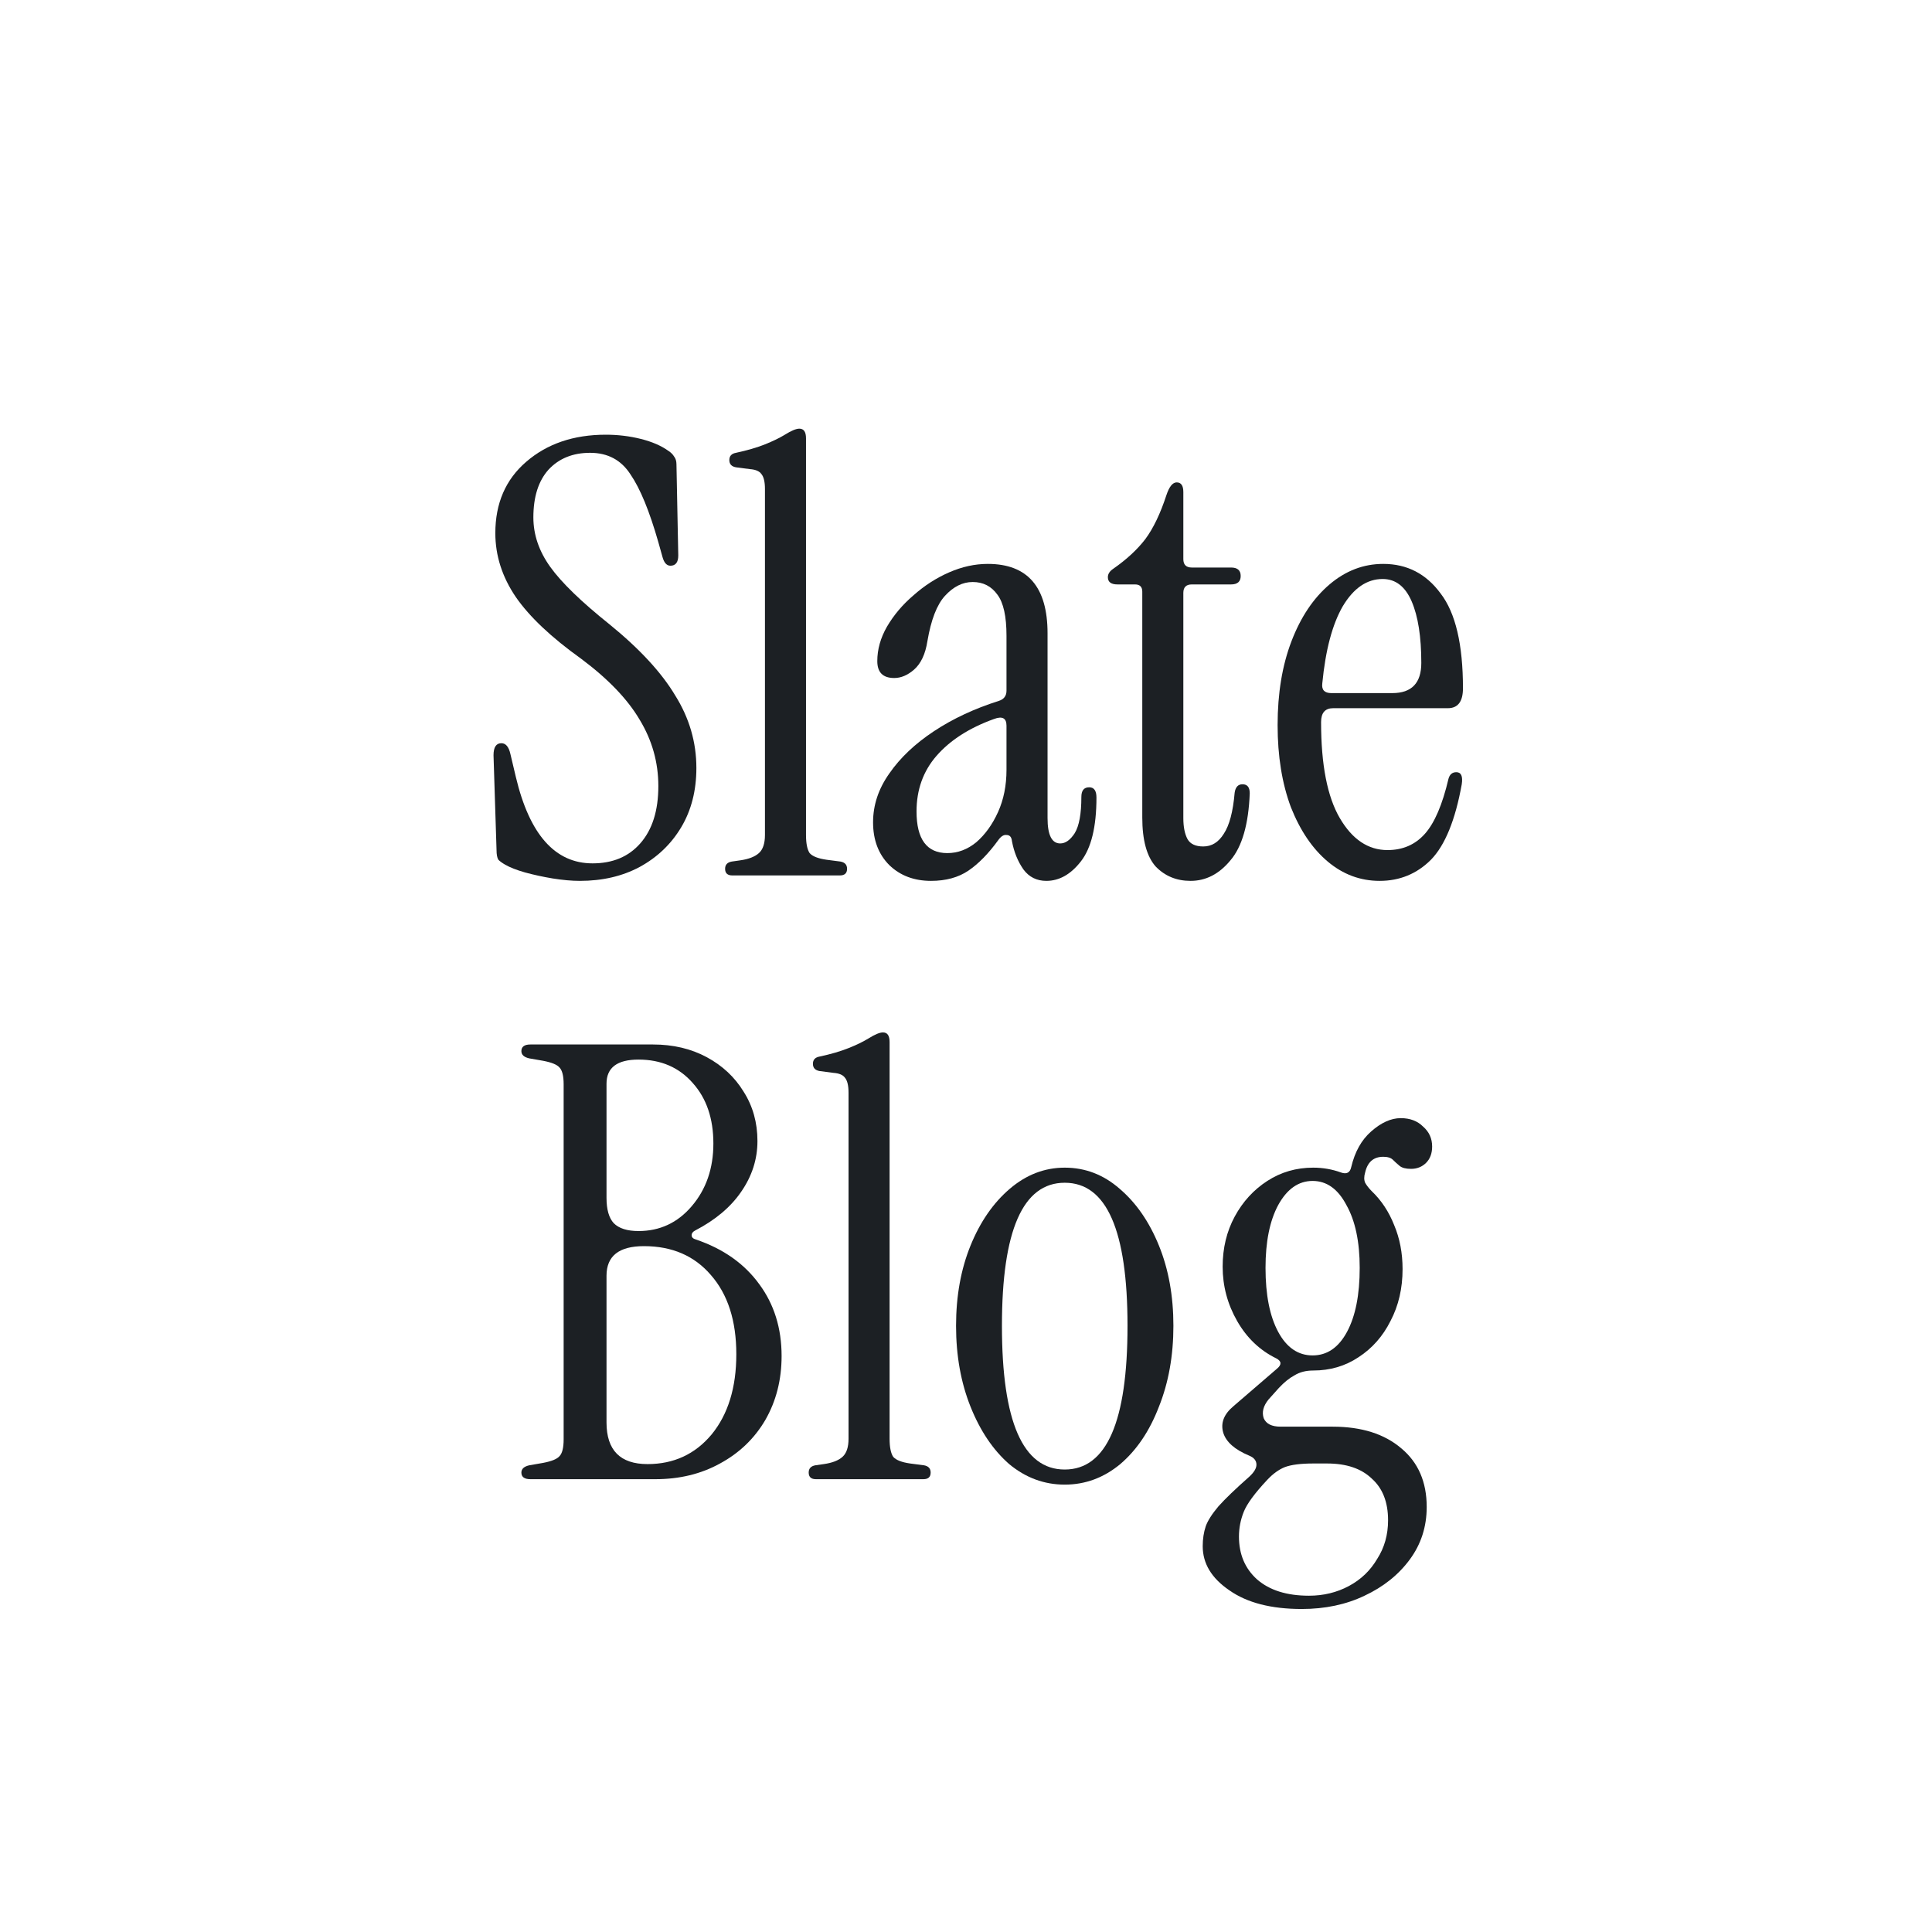
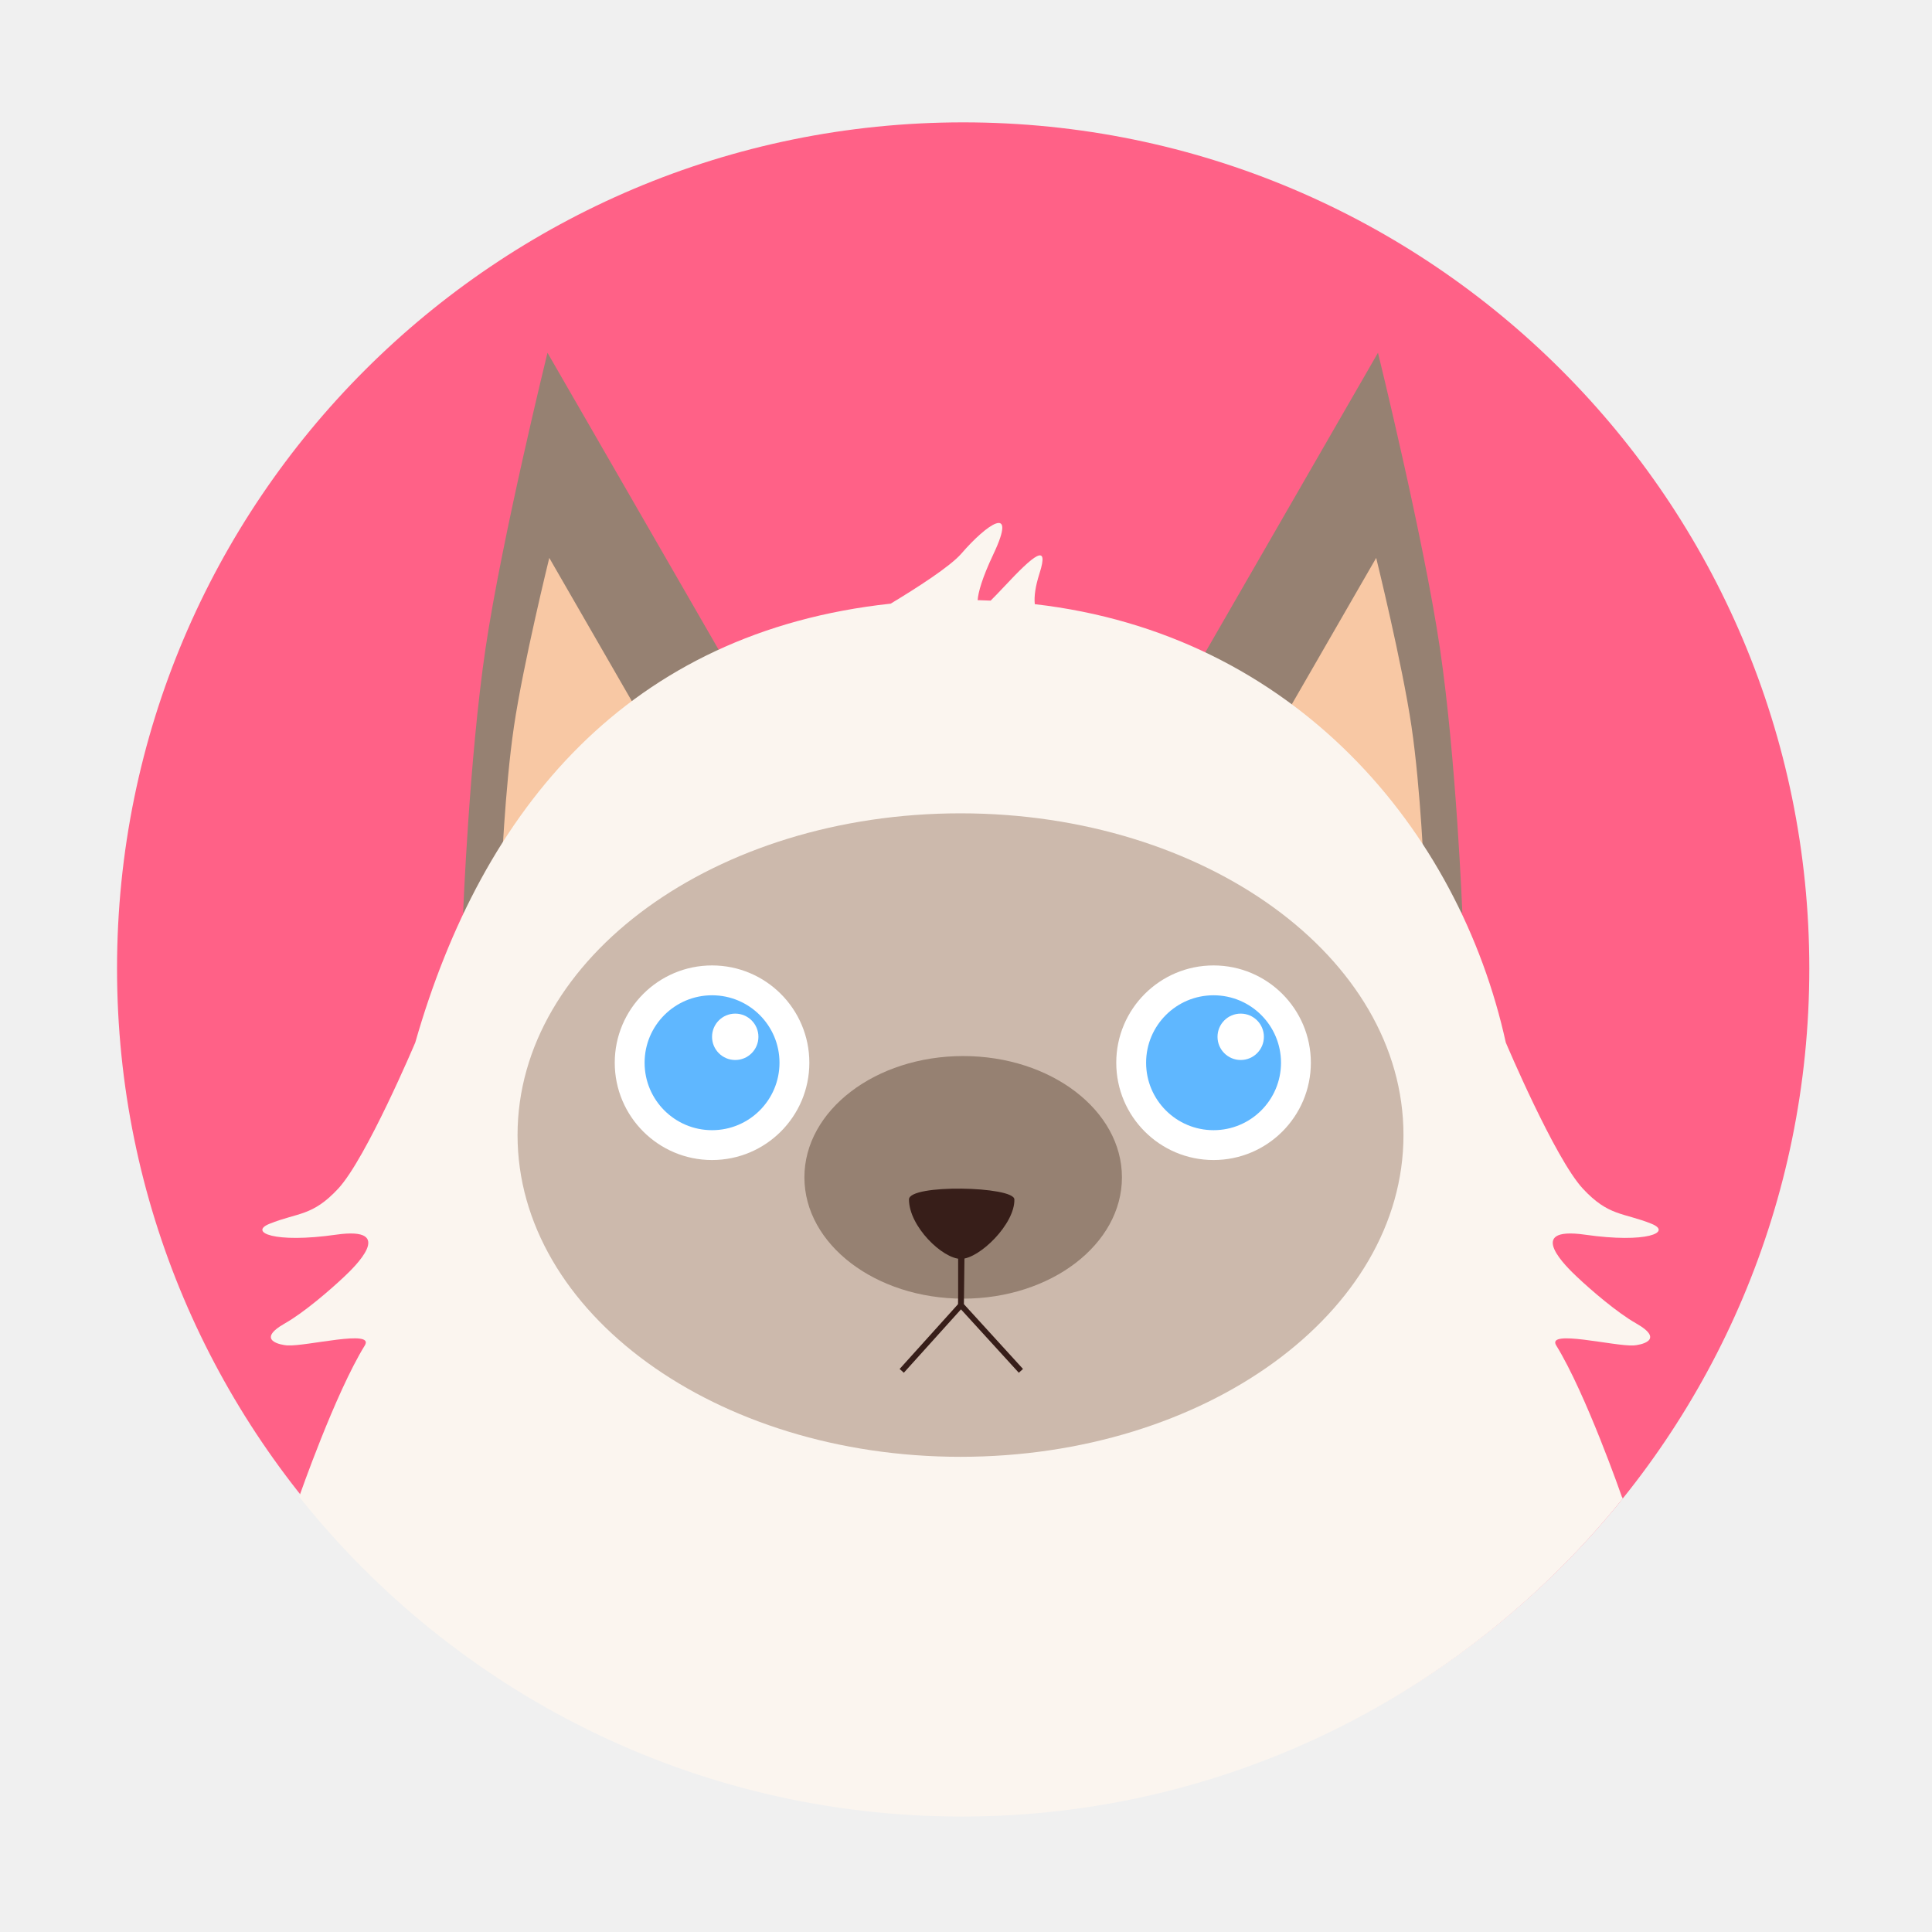
- <svg xmlns="http://www.w3.org/2000/svg" width="128" height="128" viewBox="0 0 128 128" fill="none">
-   <rect width="128" height="128" fill="white" />
-   <path d="M86.243 106.6C84.217 106.6 82.617 106.187 81.444 105.36C80.27 104.56 79.683 103.587 79.683 102.44C79.683 101.96 79.75 101.52 79.883 101.12C80.017 100.747 80.297 100.307 80.724 99.8C81.177 99.293 81.857 98.64 82.763 97.84C83.084 97.546 83.243 97.28 83.243 97.04C83.243 96.773 83.084 96.573 82.763 96.44C81.803 96.04 81.23 95.533 81.043 94.92C80.857 94.28 81.084 93.693 81.724 93.16L84.603 90.68C84.924 90.413 84.91 90.186 84.564 90C83.47 89.466 82.603 88.64 81.963 87.52C81.323 86.4 81.004 85.2 81.004 83.92C81.004 82.693 81.27 81.587 81.803 80.6C82.337 79.613 83.057 78.826 83.963 78.24C84.87 77.653 85.883 77.36 87.004 77.36C87.644 77.36 88.257 77.466 88.844 77.68C89.217 77.813 89.444 77.693 89.523 77.32C89.763 76.306 90.204 75.52 90.844 74.96C91.51 74.373 92.163 74.08 92.803 74.08C93.417 74.08 93.91 74.266 94.284 74.64C94.683 74.987 94.883 75.427 94.883 75.96C94.883 76.413 94.75 76.773 94.484 77.04C94.217 77.306 93.883 77.44 93.484 77.44C93.137 77.44 92.883 77.373 92.724 77.24C92.564 77.106 92.417 76.973 92.284 76.84C92.15 76.707 91.937 76.64 91.644 76.64C91.004 76.64 90.603 76.987 90.444 77.68C90.364 77.947 90.364 78.173 90.444 78.36C90.55 78.546 90.697 78.733 90.883 78.92C91.523 79.533 92.017 80.28 92.364 81.16C92.737 82.04 92.924 83.013 92.924 84.08C92.924 85.36 92.657 86.507 92.124 87.52C91.617 88.533 90.91 89.333 90.004 89.92C89.124 90.507 88.124 90.8 87.004 90.8C86.523 90.8 86.11 90.906 85.763 91.12C85.417 91.306 85.07 91.587 84.724 91.96L84.043 92.72C83.697 93.147 83.59 93.56 83.724 93.96C83.883 94.333 84.257 94.52 84.844 94.52H88.284C90.204 94.52 91.724 95 92.844 95.96C93.963 96.893 94.523 98.186 94.523 99.84C94.523 101.146 94.15 102.307 93.403 103.32C92.657 104.333 91.657 105.133 90.403 105.72C89.177 106.307 87.79 106.6 86.243 106.6ZM86.963 89.8C87.924 89.8 88.683 89.28 89.243 88.24C89.803 87.2 90.084 85.787 90.084 84C90.084 82.266 89.79 80.88 89.204 79.84C88.644 78.773 87.897 78.24 86.963 78.24C86.03 78.24 85.27 78.773 84.683 79.84C84.124 80.88 83.844 82.266 83.844 84C83.844 85.787 84.124 87.2 84.683 88.24C85.243 89.28 86.004 89.8 86.963 89.8ZM86.724 105.72C87.683 105.72 88.564 105.507 89.364 105.08C90.163 104.653 90.79 104.053 91.243 103.28C91.724 102.533 91.963 101.68 91.963 100.72C91.963 99.52 91.603 98.6 90.883 97.96C90.19 97.293 89.204 96.96 87.924 96.96H87.004C86.177 96.96 85.55 97.04 85.124 97.2C84.724 97.36 84.337 97.64 83.963 98.04C83.137 98.92 82.617 99.626 82.403 100.16C82.19 100.693 82.084 101.24 82.084 101.8C82.084 102.973 82.484 103.92 83.284 104.64C84.11 105.36 85.257 105.72 86.724 105.72Z" fill="#1C2024" />
-   <path d="M70.541 98.36C69.181 98.36 67.955 97.906 66.861 97C65.795 96.067 64.941 94.8 64.301 93.2C63.661 91.6 63.341 89.813 63.341 87.84C63.341 85.867 63.661 84.093 64.301 82.52C64.941 80.947 65.808 79.693 66.901 78.76C67.995 77.826 69.208 77.36 70.541 77.36C71.901 77.36 73.115 77.826 74.181 78.76C75.275 79.693 76.141 80.947 76.781 82.52C77.421 84.093 77.741 85.867 77.741 87.84C77.741 89.813 77.421 91.6 76.781 93.2C76.168 94.8 75.315 96.067 74.221 97C73.128 97.906 71.901 98.36 70.541 98.36ZM70.541 97.36C73.315 97.36 74.701 94.186 74.701 87.84C74.701 81.52 73.315 78.36 70.541 78.36C67.768 78.36 66.381 81.52 66.381 87.84C66.381 94.186 67.768 97.36 70.541 97.36Z" fill="#1C2024" />
-   <path d="M54.058 98C53.738 98 53.578 97.853 53.578 97.56C53.578 97.293 53.725 97.133 54.018 97.08L54.578 97C55.138 96.92 55.552 96.76 55.818 96.52C56.085 96.28 56.218 95.88 56.218 95.32V72.4C56.218 71.92 56.138 71.587 55.978 71.4C55.845 71.213 55.592 71.107 55.218 71.08L54.298 70.96C54.005 70.907 53.858 70.747 53.858 70.48C53.858 70.213 54.005 70.053 54.298 70C55.045 69.84 55.685 69.653 56.218 69.44C56.752 69.227 57.192 69.013 57.538 68.8C57.965 68.533 58.285 68.4 58.498 68.4C58.792 68.4 58.938 68.613 58.938 69.04V95.32C58.938 95.88 59.018 96.28 59.178 96.52C59.365 96.733 59.738 96.88 60.298 96.96L61.218 97.08C61.512 97.133 61.658 97.293 61.658 97.56C61.658 97.853 61.498 98 61.178 98H54.058Z" fill="#1C2024" />
-   <path d="M35.143 98C34.743 98 34.543 97.853 34.543 97.56C34.543 97.32 34.716 97.16 35.063 97.08L35.983 96.92C36.543 96.813 36.903 96.667 37.063 96.48C37.249 96.293 37.343 95.92 37.343 95.36V71.84C37.343 71.28 37.249 70.907 37.063 70.72C36.903 70.533 36.543 70.387 35.983 70.28L35.063 70.12C34.716 70.04 34.543 69.88 34.543 69.64C34.543 69.347 34.743 69.2 35.143 69.2H43.263C44.596 69.2 45.783 69.48 46.823 70.04C47.863 70.6 48.676 71.36 49.263 72.32C49.876 73.28 50.183 74.373 50.183 75.6C50.183 76.8 49.823 77.92 49.103 78.96C48.409 79.973 47.396 80.827 46.063 81.52C45.903 81.6 45.823 81.707 45.823 81.84C45.823 81.973 45.916 82.067 46.103 82.12C47.916 82.733 49.316 83.72 50.303 85.08C51.289 86.413 51.783 88 51.783 89.84C51.783 91.413 51.423 92.827 50.703 94.08C49.983 95.307 48.983 96.267 47.703 96.96C46.449 97.653 45.023 98 43.423 98H35.143ZM42.303 81.56C43.716 81.56 44.889 81.013 45.823 79.92C46.783 78.8 47.263 77.413 47.263 75.76C47.263 74.107 46.809 72.773 45.903 71.76C44.996 70.72 43.796 70.2 42.303 70.2C40.889 70.2 40.183 70.733 40.183 71.8V79.36C40.183 80.133 40.343 80.693 40.663 81.04C41.009 81.387 41.556 81.56 42.303 81.56ZM42.903 97C44.636 97 46.049 96.347 47.143 95.04C48.236 93.707 48.783 91.933 48.783 89.72C48.783 87.507 48.223 85.76 47.103 84.48C46.009 83.2 44.529 82.56 42.663 82.56C41.009 82.56 40.183 83.213 40.183 84.52V94.24C40.183 96.08 41.089 97 42.903 97Z" fill="#1C2024" />
-   <path d="M91.405 58.36C90.125 58.36 88.978 57.933 87.965 57.08C86.951 56.227 86.138 55.026 85.525 53.48C84.938 51.907 84.645 50.093 84.645 48.04C84.645 45.933 84.951 44.08 85.565 42.48C86.178 40.88 87.018 39.627 88.085 38.72C89.151 37.813 90.338 37.36 91.645 37.36C93.218 37.36 94.485 38.013 95.445 39.32C96.431 40.6 96.925 42.693 96.925 45.6C96.925 46.48 96.591 46.92 95.925 46.92H88.325C87.791 46.92 87.525 47.227 87.525 47.84C87.525 50.666 87.938 52.786 88.765 54.2C89.591 55.613 90.645 56.32 91.925 56.32C92.938 56.32 93.765 55.96 94.405 55.24C95.045 54.52 95.565 53.306 95.965 51.6C96.045 51.306 96.218 51.16 96.485 51.16C96.805 51.16 96.925 51.426 96.845 51.96C96.418 54.333 95.738 56 94.805 56.96C93.871 57.893 92.738 58.36 91.405 58.36ZM88.205 45.92H92.245C93.525 45.92 94.165 45.253 94.165 43.92C94.165 42.187 93.951 40.827 93.525 39.84C93.098 38.853 92.458 38.36 91.605 38.36C90.565 38.36 89.685 38.96 88.965 40.16C88.271 41.36 87.818 43.066 87.605 45.28C87.551 45.706 87.751 45.92 88.205 45.92Z" fill="#1C2024" />
-   <path d="M78.879 58.36C77.946 58.36 77.172 58.04 76.559 57.4C75.972 56.733 75.679 55.653 75.679 54.16V39.2C75.679 38.88 75.519 38.72 75.199 38.72H74.039C73.612 38.72 73.399 38.56 73.399 38.24C73.399 38.027 73.519 37.84 73.759 37.68C74.639 37.067 75.346 36.413 75.879 35.72C76.412 35 76.879 34.027 77.279 32.8C77.466 32.24 77.692 31.96 77.959 31.96C78.252 31.96 78.399 32.173 78.399 32.6V37.04C78.399 37.413 78.586 37.6 78.959 37.6H81.559C81.986 37.6 82.199 37.787 82.199 38.16C82.199 38.533 81.986 38.72 81.559 38.72H78.959C78.586 38.72 78.399 38.907 78.399 39.28V54.2C78.399 54.787 78.492 55.253 78.679 55.6C78.866 55.92 79.212 56.08 79.719 56.08C80.279 56.08 80.732 55.8 81.079 55.24C81.452 54.68 81.692 53.773 81.799 52.52C81.852 52.147 82.026 51.96 82.319 51.96C82.639 51.96 82.799 52.16 82.799 52.56C82.719 54.613 82.292 56.093 81.519 57C80.772 57.907 79.892 58.36 78.879 58.36Z" fill="#1C2024" />
-   <path d="M61.683 58.36C60.563 58.36 59.643 58.013 58.923 57.32C58.203 56.6 57.843 55.653 57.843 54.48C57.843 53.333 58.203 52.253 58.923 51.24C59.643 50.2 60.63 49.267 61.883 48.44C63.136 47.613 64.563 46.947 66.163 46.44C66.51 46.333 66.683 46.106 66.683 45.76V42.12C66.683 40.84 66.483 39.933 66.083 39.4C65.683 38.84 65.136 38.56 64.443 38.56C63.776 38.56 63.163 38.867 62.603 39.48C62.069 40.066 61.683 41.066 61.443 42.48C61.309 43.333 61.016 43.96 60.563 44.36C60.136 44.733 59.696 44.92 59.243 44.92C58.496 44.92 58.123 44.547 58.123 43.8C58.123 43.026 58.336 42.267 58.763 41.52C59.216 40.746 59.803 40.053 60.523 39.44C61.243 38.8 62.029 38.293 62.883 37.92C63.736 37.547 64.59 37.36 65.443 37.36C68.083 37.36 69.403 38.893 69.403 41.96V54.2C69.403 55.32 69.683 55.88 70.243 55.88C70.59 55.88 70.909 55.653 71.203 55.2C71.496 54.72 71.643 53.92 71.643 52.8C71.643 52.373 71.816 52.16 72.163 52.16C72.483 52.16 72.643 52.386 72.643 52.84C72.643 54.786 72.296 56.2 71.603 57.08C70.936 57.933 70.176 58.36 69.323 58.36C68.683 58.36 68.176 58.106 67.803 57.6C67.43 57.066 67.176 56.44 67.043 55.72C67.016 55.453 66.896 55.32 66.683 55.32C66.496 55.293 66.309 55.413 66.123 55.68C65.483 56.56 64.829 57.227 64.163 57.68C63.496 58.133 62.669 58.36 61.683 58.36ZM62.763 56.52C63.456 56.52 64.096 56.28 64.683 55.8C65.269 55.293 65.749 54.627 66.123 53.8C66.496 52.973 66.683 52.04 66.683 51V48.08C66.683 47.573 66.403 47.426 65.843 47.64C64.216 48.227 62.95 49.04 62.043 50.08C61.163 51.093 60.723 52.32 60.723 53.76C60.723 55.6 61.403 56.52 62.763 56.52Z" fill="#1C2024" />
-   <path d="M48.52 58C48.2 58 48.04 57.853 48.04 57.56C48.04 57.293 48.186 57.133 48.48 57.08L49.04 57C49.6 56.92 50.013 56.76 50.28 56.52C50.546 56.28 50.68 55.88 50.68 55.32V32.4C50.68 31.92 50.6 31.587 50.44 31.4C50.306 31.213 50.053 31.107 49.68 31.08L48.76 30.96C48.466 30.907 48.32 30.747 48.32 30.48C48.32 30.213 48.466 30.053 48.76 30C49.506 29.84 50.146 29.653 50.68 29.44C51.213 29.227 51.653 29.013 52 28.8C52.426 28.533 52.746 28.4 52.96 28.4C53.253 28.4 53.4 28.613 53.4 29.04V55.32C53.4 55.88 53.48 56.28 53.64 56.52C53.826 56.733 54.2 56.88 54.76 56.96L55.68 57.08C55.973 57.133 56.12 57.293 56.12 57.56C56.12 57.853 55.96 58 55.64 58H48.52Z" fill="#1C2024" />
-   <path d="M38.417 58.36C37.883 58.36 37.283 58.306 36.617 58.2C35.977 58.093 35.363 57.96 34.777 57.8C34.217 57.64 33.777 57.467 33.457 57.28C33.27 57.173 33.123 57.066 33.017 56.96C32.937 56.827 32.897 56.613 32.897 56.32L32.697 50.04C32.697 49.507 32.87 49.24 33.217 49.24C33.51 49.24 33.71 49.48 33.817 49.96L34.177 51.48C35.083 55.293 36.777 57.2 39.257 57.2C40.59 57.2 41.643 56.76 42.417 55.88C43.217 54.973 43.617 53.706 43.617 52.08C43.617 50.507 43.203 49.04 42.377 47.68C41.577 46.32 40.283 44.973 38.497 43.64C36.523 42.227 35.083 40.867 34.177 39.56C33.27 38.227 32.817 36.813 32.817 35.32C32.817 33.346 33.497 31.773 34.857 30.6C36.243 29.4 38.003 28.8 40.137 28.8C40.937 28.8 41.71 28.893 42.457 29.08C43.203 29.267 43.817 29.533 44.297 29.88C44.457 29.986 44.577 30.107 44.657 30.24C44.763 30.373 44.817 30.547 44.817 30.76L44.937 36.8C44.937 37.253 44.763 37.48 44.417 37.48C44.177 37.48 44.003 37.293 43.897 36.92L43.617 35.92C43.03 33.867 42.417 32.373 41.777 31.44C41.163 30.48 40.27 30 39.097 30C37.95 30 37.03 30.373 36.337 31.12C35.67 31.866 35.337 32.92 35.337 34.28C35.337 35.426 35.71 36.52 36.457 37.56C37.203 38.6 38.51 39.867 40.377 41.36C42.377 42.986 43.83 44.56 44.737 46.08C45.67 47.573 46.137 49.173 46.137 50.88C46.137 52.373 45.803 53.68 45.137 54.8C44.47 55.92 43.55 56.8 42.377 57.44C41.23 58.053 39.91 58.36 38.417 58.36Z" fill="#1C2024" />
+ <svg xmlns="http://www.w3.org/2000/svg" t="1749378172966" class="icon" viewBox="0 0 1024 1024" version="1.1" p-id="5057" width="200" height="200">
+   <path d="M510.5 513.32m-448.47 0a448.47 448.47 0 1 0 896.94 0 448.47 448.47 0 1 0-896.94 0Z" fill="#FF6187" p-id="5058" />
+   <path d="M245.45 483.96s3.25-81.77 11.86-140.08c8.61-58.3 32.87-156.91 32.87-156.91l93.75 162.65-138.48 134.34z" fill="#968172" p-id="5059" />
+   <path d="M265.66 464.8s1.85-46.56 6.75-79.76 18.72-89.34 18.72-89.34l53.38 92.61-78.85 76.49z" fill="#F8C8A4" p-id="5060" />
+   <path d="M775.09 483.96s-3.25-81.77-11.86-140.08-32.87-156.91-32.87-156.91l-93.75 162.65 138.48 134.34z" fill="#968172" p-id="5061" />
+   <path d="M754.88 464.8s-1.85-46.56-6.75-79.76-18.72-89.34-18.72-89.34l-53.38 92.61 78.85 76.49z" fill="#F8C8A4" p-id="5062" />
+   <path d="M840.1 654.41c32.87 4.7 46.31-1.33 35.22-5.79-15.07-6.05-22.7-3.87-36.39-18.63-14.87-16.02-40.79-77.34-40.79-77.34l-0.02-0.01c-24.85-113.07-112.05-216.63-249.66-232.42-0.44-4.26 0.35-9.57 2.5-16.3 5.36-16.71-3.18-9.64-18.52 6.78-3.13 3.35-5.54 5.82-7.37 7.64-2.29-0.11-4.59-0.19-6.9-0.25 0.33-4.15 2.26-11.5 8.4-24.48 12.95-27.39-3.78-15.55-16.96-0.26-5.98 6.94-24.1 18.51-37.54 26.6-138.73 14.95-216.41 108.27-251.99 232.69l-0.02 0.01s-25.92 61.31-40.79 77.34c-13.7 14.76-21.32 12.57-36.39 18.63-11.09 4.46 2.35 10.48 35.22 5.79 32.87-4.7 9.12 17.75 4.3 22.3-7.67 7.25-21.48 19.08-31.3 24.65-16.15 9.15-1.77 11.57 1.17 11.74 10.25 0.6 46.48-8.74 41.09 0-15.75 25.51-34.7 79.95-34.78 80.2 82.15 103.28 208.91 169.5 351.13 169.5 141.51 0 268.23-66.22 350.43-168.59l-0.52-0.89s-19-54.64-34.79-80.21c-5.4-8.74 30.83 0.6 41.09 0 2.94-0.17 17.32-2.59 1.17-11.74-9.82-5.57-23.63-17.4-31.3-24.65-4.82-4.56-28.56-27.01 4.31-22.31z" fill="#FBF5EF" p-id="5063" />
+   <path d="M274.31 601.61a234.78 170.53 0 1 0 469.56 0 234.78 170.53 0 1 0-469.56 0Z" fill="#CCB9AC" p-id="5064" />
+   <path d="M426.35 624.02a84.15 64.29 0 1 0 168.3 0 84.15 64.29 0 1 0-168.3 0Z" fill="#968172" p-id="5065" />
+   <path d="M377.4 563.27m-51.57 0a51.57 51.57 0 1 0 103.14 0 51.57 51.57 0 1 0-103.14 0Z" fill="#FFFFFF" p-id="5066" />
+   <path d="M377.4 563.27m-35.75 0a35.75 35.75 0 1 0 71.5 0 35.75 35.75 0 1 0-71.5 0Z" fill="#5FB7FF" p-id="5067" />
+   <path d="M389.69 549.53m-12.29 0a12.29 12.29 0 1 0 24.58 0 12.29 12.29 0 1 0-24.58 0Z" fill="#FFFFFF" p-id="5068" />
+   <path d="M643.21 563.27m-51.57 0a51.57 51.57 0 1 0 103.14 0 51.57 51.57 0 1 0-103.14 0Z" fill="#FFFFFF" p-id="5069" />
+   <path d="M643.21 563.27m-35.75 0a35.75 35.75 0 1 0 71.5 0 35.75 35.75 0 1 0-71.5 0Z" fill="#5FB7FF" p-id="5070" />
+   <path d="M657.6 549.53m-12.29 0a12.29 12.29 0 1 0 24.58 0 12.29 12.29 0 1 0-24.58 0Z" fill="#FFFFFF" p-id="5071" />
+   <path d="M481.78 635.72c0.01-8.26 55.69-6.98 55.86-0.01 0.32 13.04-18.55 31.5-28.31 31.54-9.71 0.05-27.56-17.25-27.55-31.53z" fill="#371E19" p-id="5072" />
+   <path d="M479.05 727.58l-2.23-2 31.01-34.4v-26.17h3v27.32z" fill="#371E19" p-id="5073" />
+   <path d="M539.99 727.59l-32.17-35.26 0.39-27.34 3 0.04-0.37 26.15 31.37 34.39z" fill="#371E19" p-id="5074" />
</svg>
